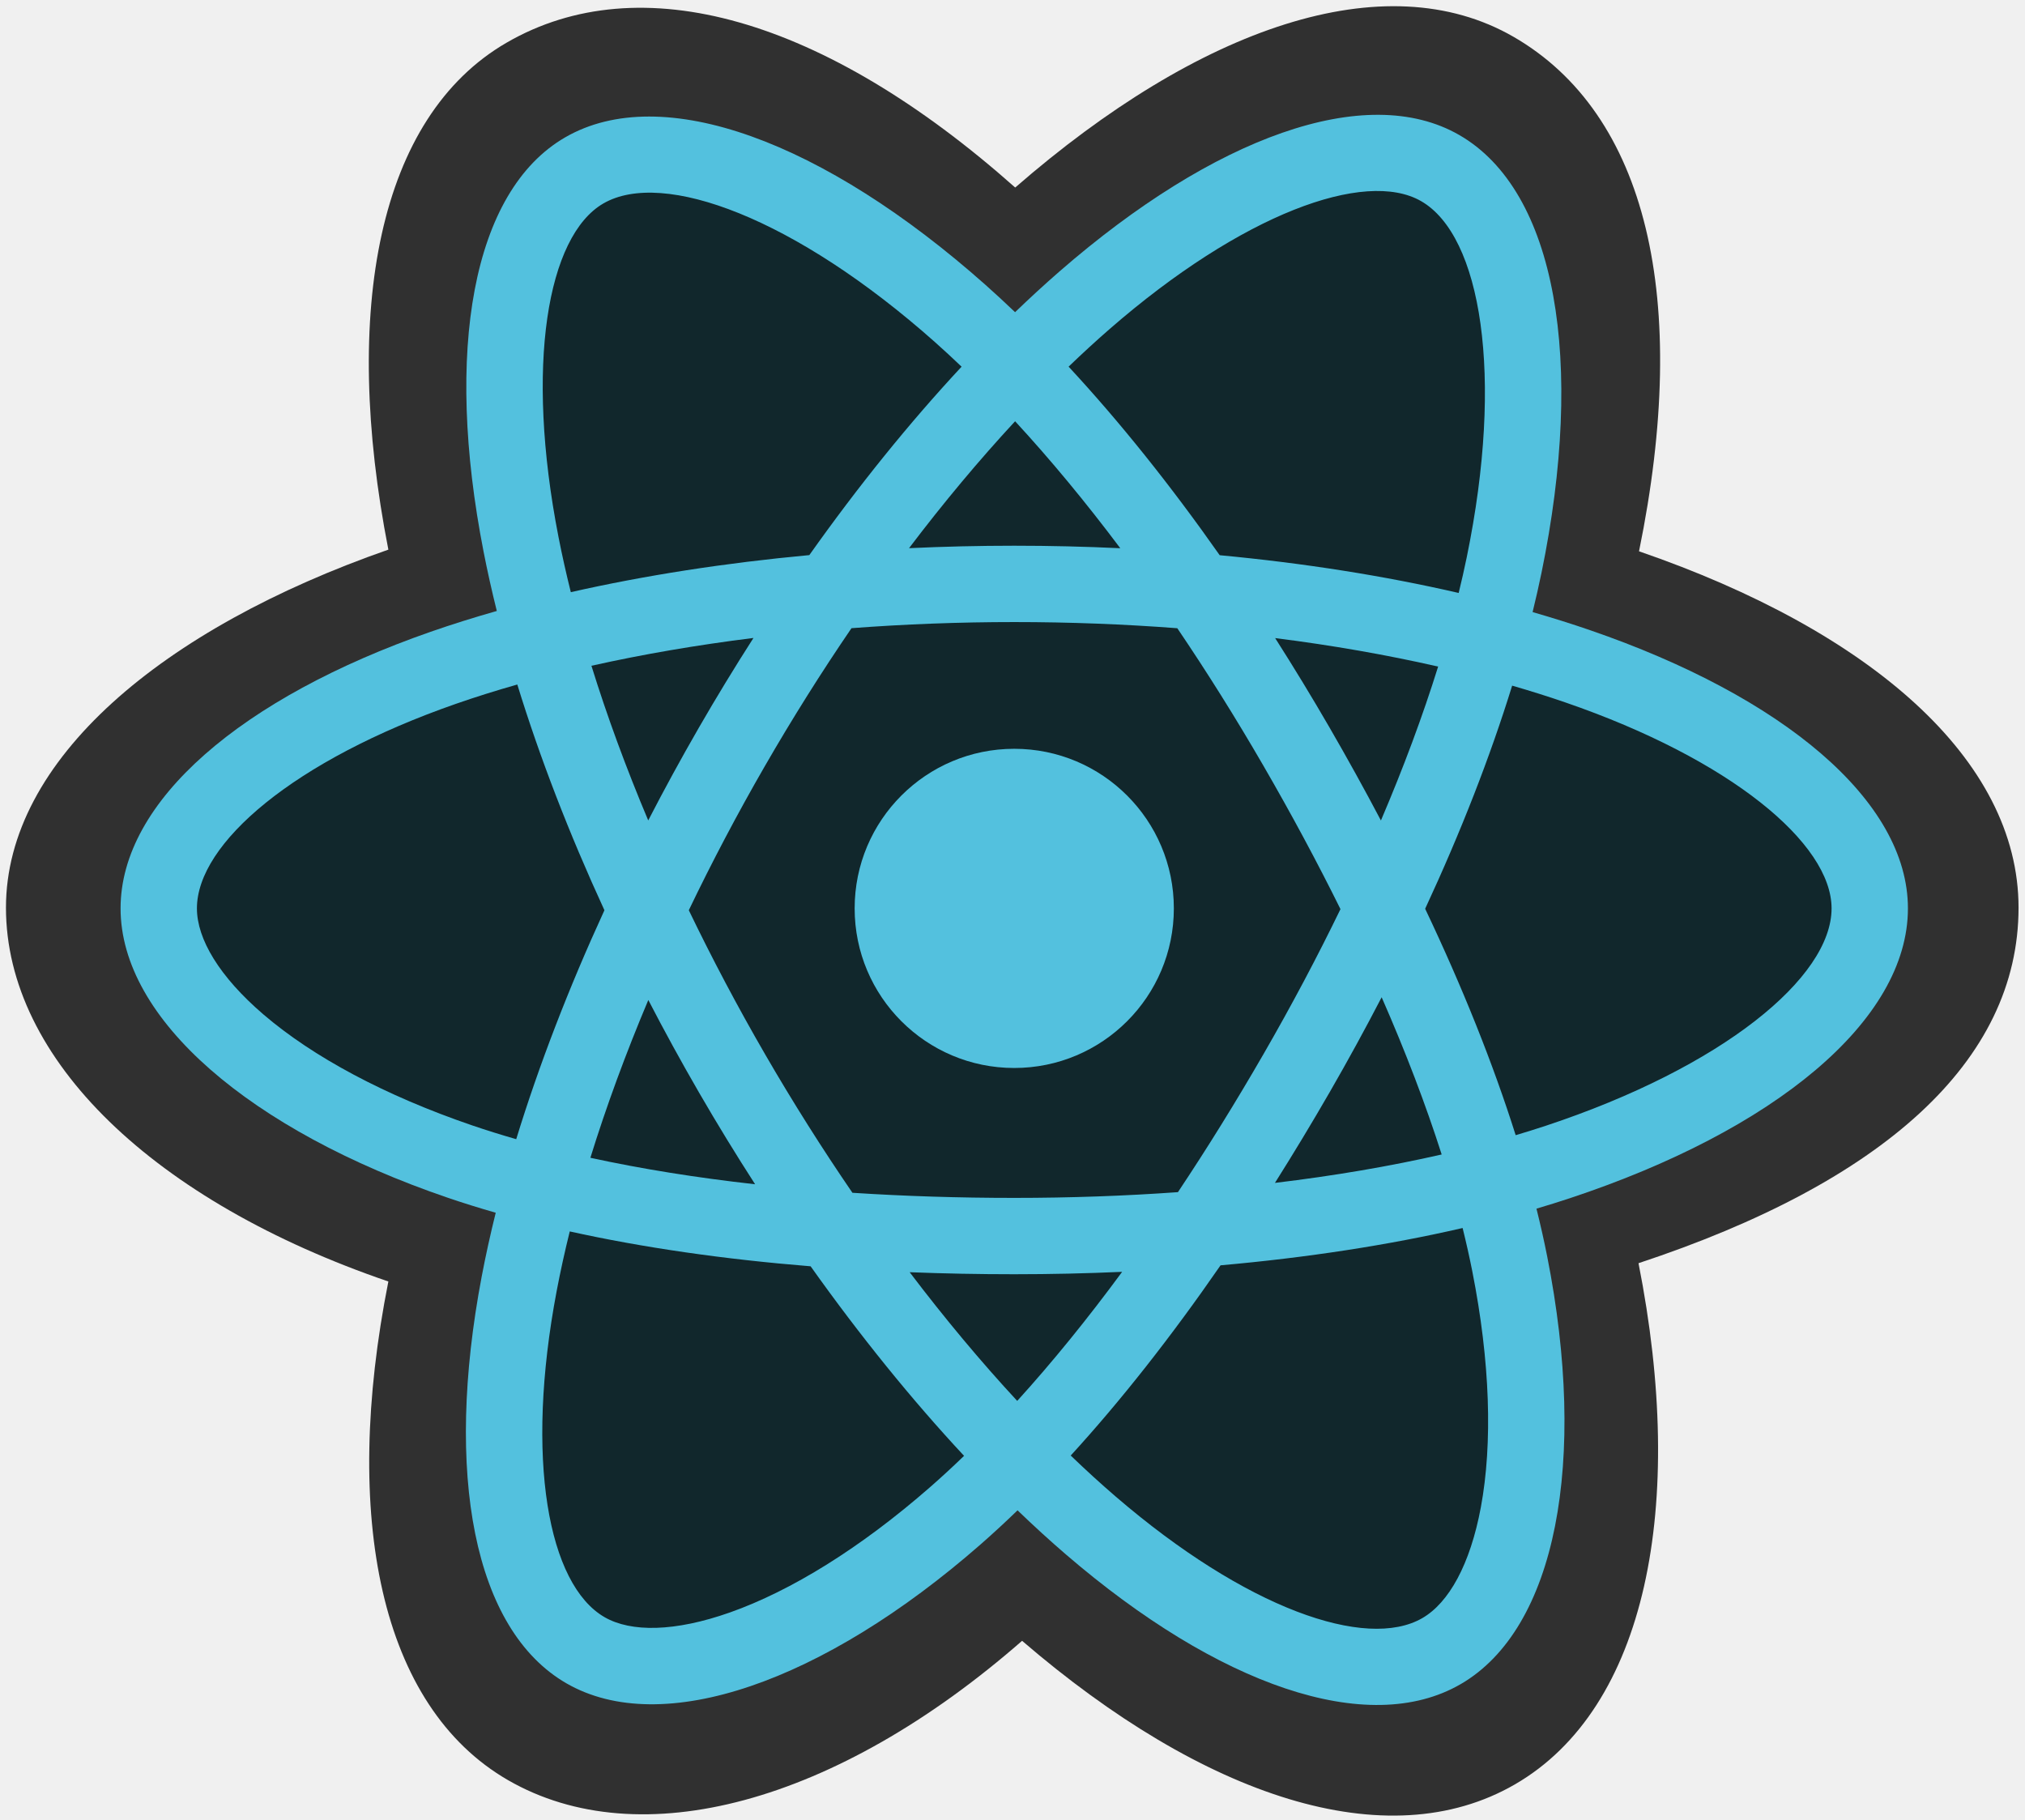
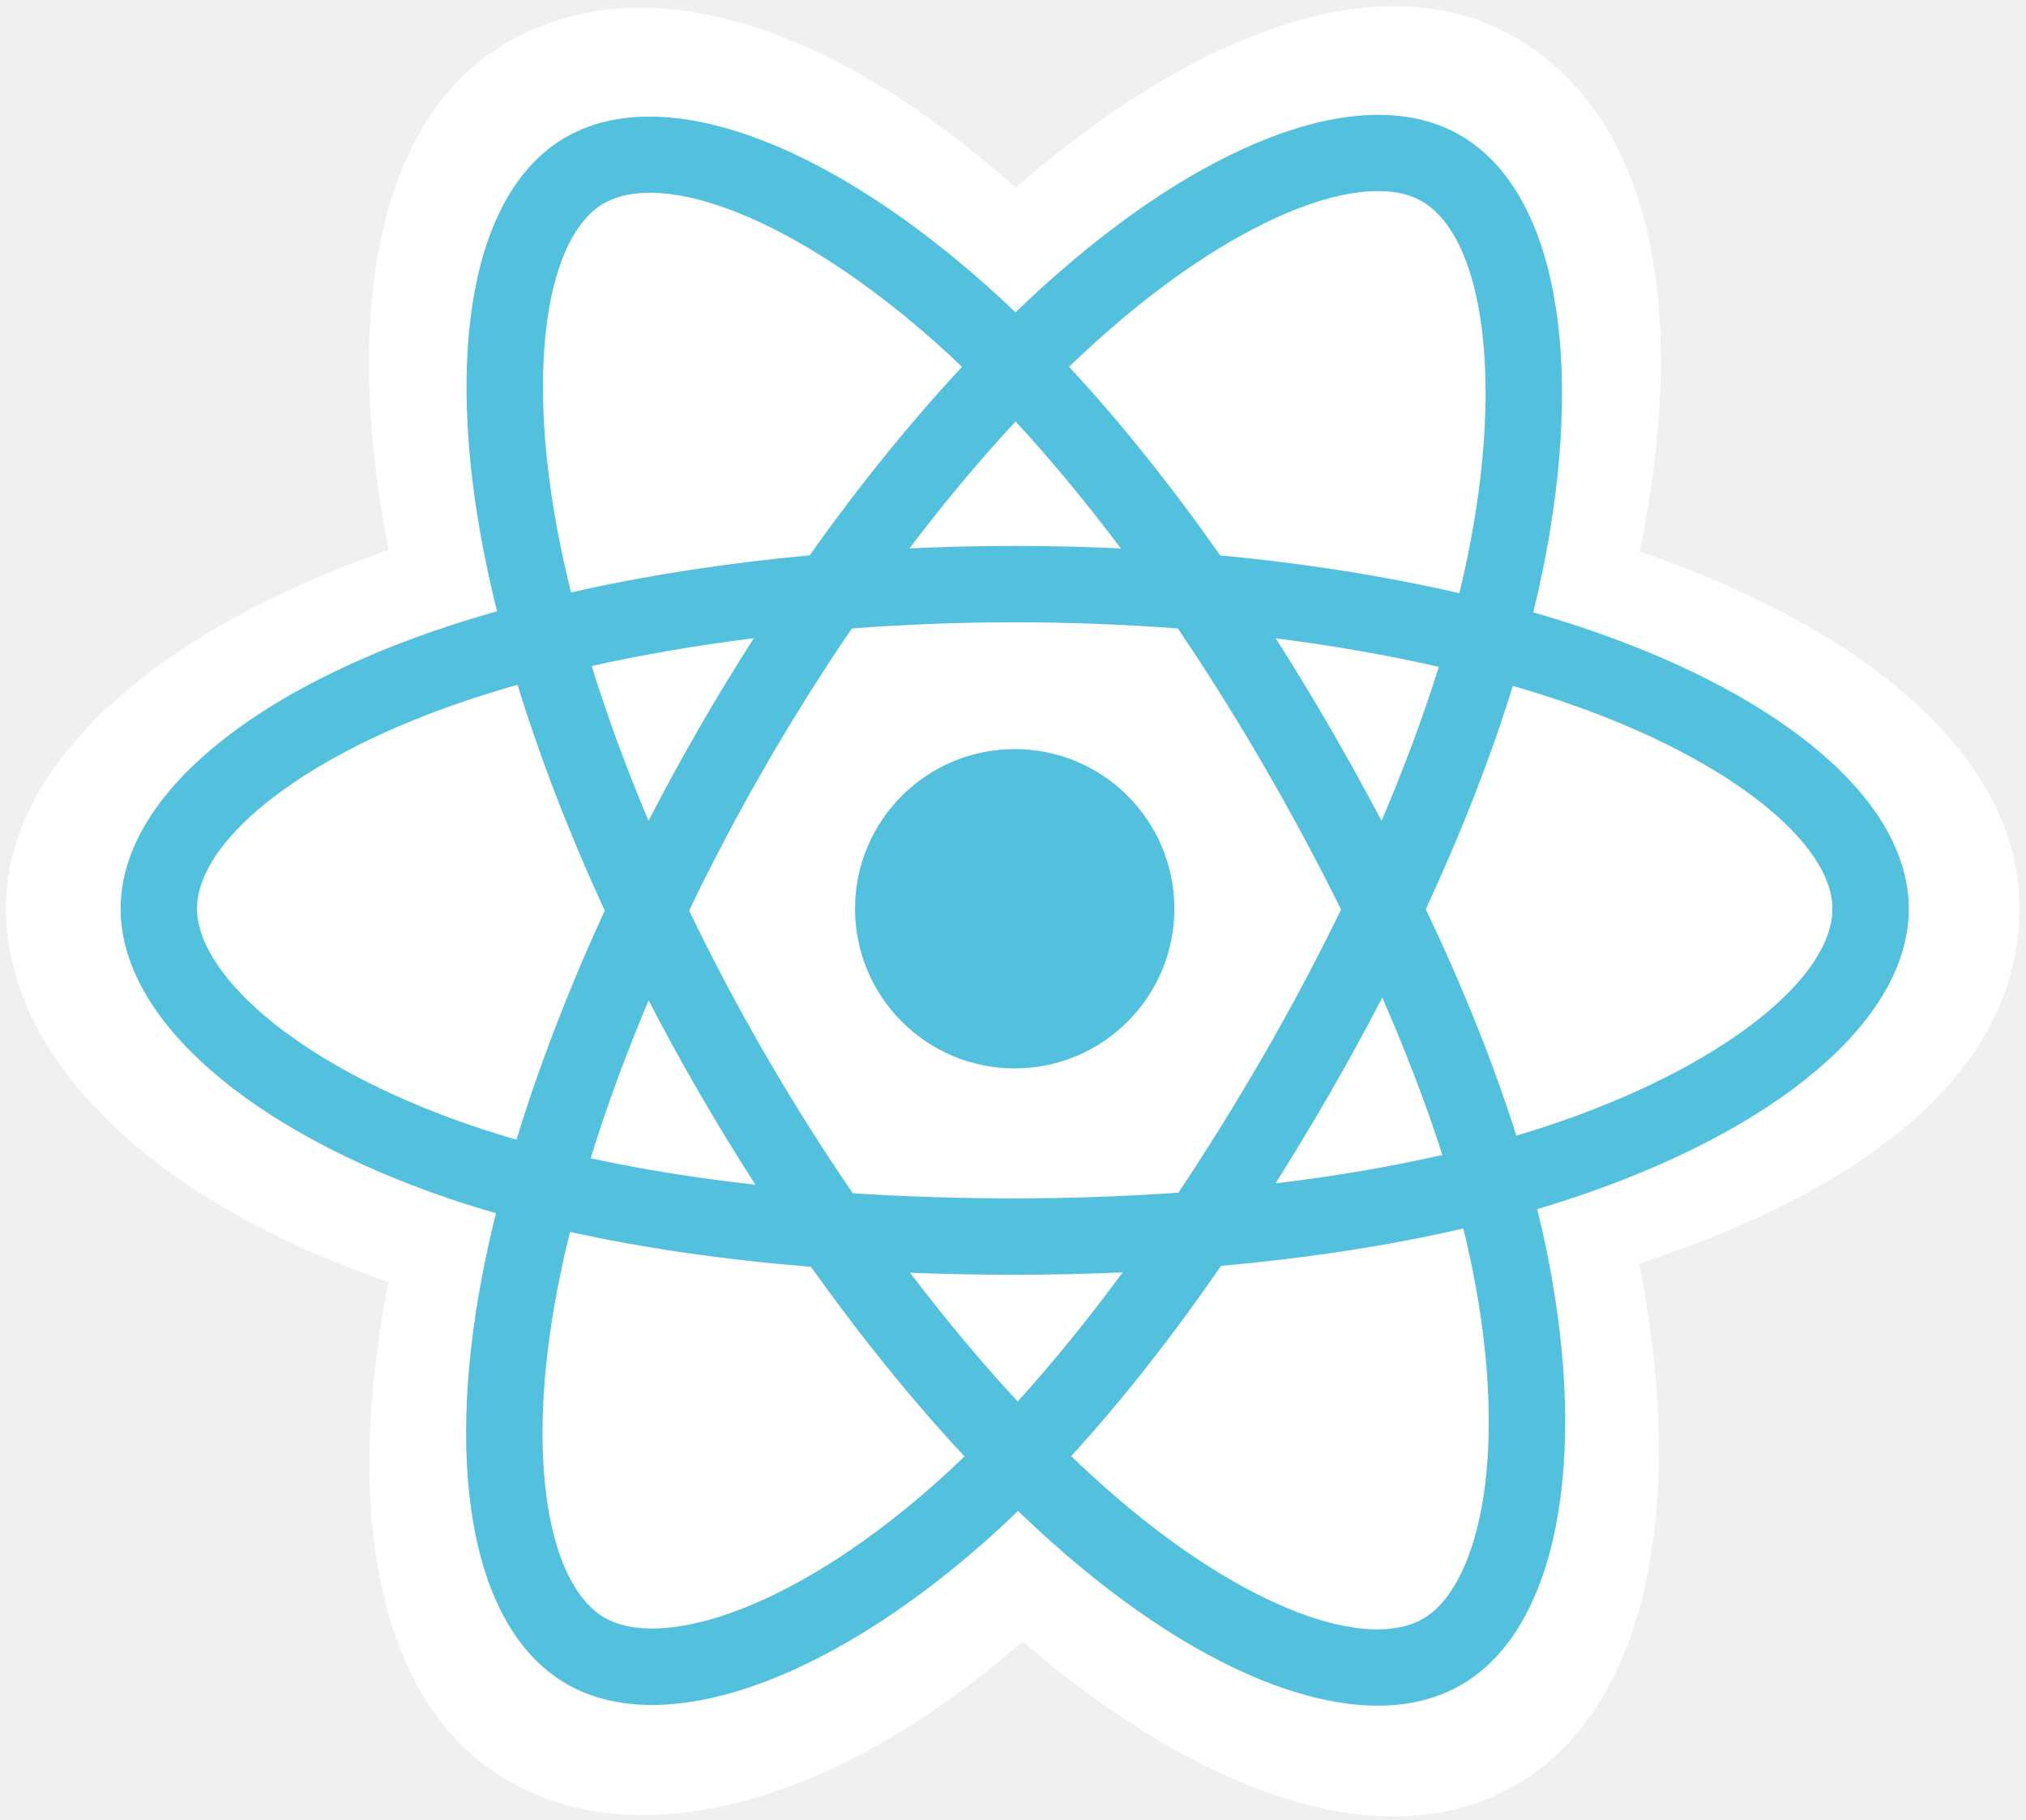
- <svg xmlns="http://www.w3.org/2000/svg" width="256px" height="230px" viewBox="0 0 256 230" version="1.1" preserveAspectRatio="xMidYMid">
-   <path d="M0.754,114.75 C0.754,133.965 19.517,151.902 49.097,162.013 C43.19,191.75 48.039,215.719 64.233,225.058 C80.878,234.657 105.676,228.013 129.213,207.439 C152.156,227.182 175.344,234.952 191.523,225.586 C208.152,215.959 213.21,190.365 207.14,159.699 C237.95,149.513 255.184,134.218 255.184,114.75 C255.184,95.981 236.387,79.744 207.205,69.698 C213.74,37.765 208.203,14.378 191.338,4.653 C175.079,-4.723 151.622,3.449 128.342,23.709 C104.123,2.205 80.897,-4.361 64.049,5.392 C47.806,14.795 43.171,39.199 49.097,69.487 C20.515,79.452 0.754,96.057 0.754,114.75 Z" fill="rgba(0, 0, 0, 0.80)" />
-   <path d="M201.025,79.674 C198.681,78.867 196.252,78.104 193.751,77.382 C194.162,75.704 194.539,74.049 194.875,72.421 C200.381,45.693 196.781,24.162 184.487,17.073 C172.7,10.275 153.422,17.363 133.952,34.306 C132.08,35.936 130.202,37.661 128.326,39.469 C127.075,38.273 125.827,37.117 124.582,36.011 C104.177,17.893 83.724,10.259 71.443,17.368 C59.667,24.185 56.179,44.427 61.136,69.757 C61.614,72.204 62.174,74.702 62.806,77.242 C59.912,78.064 57.117,78.94 54.443,79.872 C30.521,88.212 15.243,101.284 15.243,114.842 C15.243,128.846 31.644,142.891 56.561,151.408 C58.527,152.08 60.568,152.716 62.67,153.319 C61.988,156.066 61.394,158.759 60.896,161.385 C56.17,186.275 59.861,206.038 71.606,212.813 C83.737,219.808 104.097,212.618 123.923,195.288 C125.49,193.918 127.062,192.465 128.638,190.942 C130.68,192.909 132.719,194.77 134.746,196.515 C153.95,213.04 172.916,219.713 184.651,212.92 C196.77,205.904 200.709,184.673 195.595,158.842 C195.205,156.869 194.75,154.854 194.24,152.803 C195.67,152.38 197.073,151.944 198.442,151.49 C224.346,142.908 241.199,129.033 241.199,114.842 C241.199,101.235 225.429,88.075 201.025,79.674 L201.025,79.674 L201.025,79.674 Z" fill="#53C1DE" />
-   <path d="M195.406,142.328 C194.171,142.737 192.903,143.132 191.611,143.515 C188.751,134.462 184.892,124.835 180.169,114.89 C184.676,105.18 188.386,95.677 191.166,86.682 C193.477,87.351 195.721,88.057 197.883,88.801 C218.792,95.999 231.547,106.642 231.547,114.842 C231.547,123.577 217.772,134.917 195.406,142.328 L195.406,142.328 L195.406,142.328 Z M186.126,160.717 C188.387,172.139 188.71,182.466 187.212,190.539 C185.866,197.793 183.16,202.629 179.814,204.566 C172.693,208.688 157.465,203.33 141.042,189.198 C139.159,187.578 137.263,185.848 135.36,184.017 C141.727,177.054 148.09,168.959 154.301,159.968 C165.224,158.999 175.544,157.414 184.903,155.251 C185.364,157.11 185.773,158.934 186.126,160.717 L186.126,160.717 L186.126,160.717 Z M92.277,203.854 C85.319,206.311 79.778,206.381 76.429,204.45 C69.301,200.339 66.338,184.471 70.38,163.185 C70.843,160.747 71.394,158.243 72.029,155.683 C81.285,157.73 91.53,159.203 102.479,160.091 C108.731,168.888 115.278,176.974 121.876,184.055 C120.435,185.446 118.999,186.771 117.571,188.019 C108.804,195.683 100.019,201.119 92.277,203.854 L92.277,203.854 L92.277,203.854 Z M59.683,142.274 C48.665,138.508 39.566,133.614 33.329,128.273 C27.725,123.474 24.895,118.709 24.895,114.842 C24.895,106.615 37.162,96.12 57.621,88.987 C60.103,88.122 62.702,87.306 65.398,86.54 C68.226,95.737 71.935,105.353 76.411,115.077 C71.877,124.946 68.115,134.715 65.26,144.02 C63.338,143.468 61.475,142.886 59.683,142.274 L59.683,142.274 L59.683,142.274 Z M70.609,67.903 C66.362,46.201 69.182,29.83 76.279,25.722 C83.838,21.346 100.554,27.586 118.172,43.229 C119.298,44.229 120.429,45.276 121.563,46.358 C114.998,53.408 108.511,61.433 102.314,70.179 C91.687,71.164 81.515,72.746 72.162,74.865 C71.574,72.499 71.053,70.175 70.609,67.903 L70.609,67.903 L70.609,67.903 Z M168.076,91.971 C165.84,88.109 163.545,84.338 161.205,80.67 C168.414,81.582 175.322,82.792 181.808,84.272 C179.861,90.513 177.434,97.039 174.576,103.729 C172.527,99.838 170.359,95.914 168.076,91.971 L168.076,91.971 L168.076,91.971 Z M128.329,53.257 C132.781,58.08 137.24,63.466 141.626,69.309 C137.206,69.1 132.732,68.992 128.221,68.992 C123.753,68.992 119.312,69.098 114.92,69.303 C119.31,63.514 123.807,58.136 128.329,53.257 L128.329,53.257 L128.329,53.257 Z M88.327,92.037 C86.094,95.91 83.966,99.812 81.949,103.722 C79.138,97.055 76.733,90.5 74.769,84.17 C81.216,82.727 88.091,81.548 95.254,80.653 C92.881,84.355 90.567,88.153 88.327,92.037 L88.327,92.037 L88.327,92.037 Z M95.46,149.72 C88.059,148.894 81.081,147.775 74.636,146.372 C76.631,139.93 79.089,133.234 81.96,126.424 C83.982,130.331 86.119,134.234 88.366,138.116 L88.366,138.116 C90.655,142.07 93.026,145.943 95.46,149.72 L95.46,149.72 L95.46,149.72 Z M128.596,177.109 C124.021,172.172 119.458,166.712 115.001,160.839 C119.327,161.009 123.738,161.095 128.221,161.095 C132.827,161.095 137.38,160.992 141.861,160.792 C137.461,166.771 133.018,172.24 128.596,177.109 L128.596,177.109 L128.596,177.109 Z M174.668,126.077 C177.689,132.961 180.234,139.621 182.256,145.954 C175.704,147.449 168.631,148.653 161.178,149.547 C163.524,145.83 165.839,141.995 168.115,138.049 C170.416,134.058 172.602,130.06 174.668,126.077 L174.668,126.077 L174.668,126.077 Z M159.753,133.227 C156.221,139.351 152.595,145.198 148.914,150.716 C142.209,151.196 135.281,151.443 128.221,151.443 C121.19,151.443 114.35,151.224 107.763,150.797 C103.934,145.206 100.229,139.342 96.719,133.28 L96.72,133.28 C93.219,127.234 89.998,121.137 87.079,115.074 C89.997,108.997 93.21,102.893 96.69,96.858 L96.69,96.86 C100.179,90.809 103.852,84.973 107.646,79.418 C114.366,78.91 121.257,78.644 128.221,78.644 L128.221,78.644 C135.217,78.644 142.116,78.912 148.834,79.424 C152.571,84.939 156.218,90.756 159.721,96.807 C163.264,102.927 166.519,108.99 169.462,114.937 C166.528,120.986 163.281,127.11 159.753,133.227 L159.753,133.227 L159.753,133.227 Z M179.666,25.435 C187.232,29.799 190.175,47.396 185.421,70.473 C185.118,71.945 184.776,73.445 184.405,74.965 C175.031,72.802 164.851,71.192 154.193,70.192 C147.984,61.351 141.551,53.313 135.092,46.354 C136.829,44.684 138.563,43.091 140.289,41.588 C156.971,27.07 172.562,21.339 179.666,25.435 L179.666,25.435 L179.666,25.435 Z" fill="rgba(0, 0, 0, 0.80)" />
-   <path d="M128.221,94.665 C139.365,94.665 148.398,103.699 148.398,114.842 C148.398,125.986 139.365,135.02 128.221,135.02 C117.078,135.02 108.044,125.986 108.044,114.842 C108.044,103.699 117.078,94.665 128.221,94.665" fill="#53C1DE" />
+ <svg xmlns="http://www.w3.org/2000/svg" width="2500" height="2246" viewBox="0 0 256 230" preserveAspectRatio="xMinYMin meet">
+   <path d="M.754 114.75c0 19.215 18.763 37.152 48.343 47.263-5.907 29.737-1.058 53.706 15.136 63.045 16.645 9.6 41.443 2.955 64.98-17.62 22.943 19.744 46.13 27.514 62.31 18.148 16.63-9.627 21.687-35.221 15.617-65.887 30.81-10.186 48.044-25.481 48.044-44.949 0-18.769-18.797-35.006-47.979-45.052 6.535-31.933.998-55.32-15.867-65.045-16.259-9.376-39.716-1.204-62.996 19.056C104.122 2.205 80.897-4.36 64.05 5.392 47.806 14.795 43.171 39.2 49.097 69.487 20.515 79.452.754 96.057.754 114.75z" fill="#FFF" />
+   <path d="M201.025 79.674a151.364 151.364 0 0 0-7.274-2.292 137.5 137.5 0 0 0 1.124-4.961c5.506-26.728 1.906-48.26-10.388-55.348-11.787-6.798-31.065.29-50.535 17.233a151.136 151.136 0 0 0-5.626 5.163 137.573 137.573 0 0 0-3.744-3.458c-20.405-18.118-40.858-25.752-53.139-18.643-11.776 6.817-15.264 27.06-10.307 52.39a150.91 150.91 0 0 0 1.67 7.484c-2.894.822-5.689 1.698-8.363 2.63-23.922 8.34-39.2 21.412-39.2 34.97 0 14.004 16.4 28.05 41.318 36.566a128.44 128.44 0 0 0 6.11 1.91 147.813 147.813 0 0 0-1.775 8.067c-4.726 24.89-1.035 44.653 10.71 51.428 12.131 6.995 32.491-.195 52.317-17.525 1.567-1.37 3.14-2.823 4.715-4.346a148.34 148.34 0 0 0 6.108 5.573c19.204 16.525 38.17 23.198 49.905 16.405 12.12-7.016 16.058-28.247 10.944-54.078-.39-1.973-.845-3.988-1.355-6.04 1.43-.422 2.833-.858 4.202-1.312 25.904-8.582 42.757-22.457 42.757-36.648 0-13.607-15.77-26.767-40.174-35.168z" fill="#53C1DE" />
+   <path d="M195.406 142.328c-1.235.409-2.503.804-3.795 1.187-2.86-9.053-6.72-18.68-11.442-28.625 4.507-9.71 8.217-19.213 10.997-28.208 2.311.67 4.555 1.375 6.717 2.12 20.91 7.197 33.664 17.84 33.664 26.04 0 8.735-13.775 20.075-36.14 27.486zm-9.28 18.389c2.261 11.422 2.584 21.749 1.086 29.822-1.346 7.254-4.052 12.09-7.398 14.027-7.121 4.122-22.35-1.236-38.772-15.368-1.883-1.62-3.78-3.35-5.682-5.18 6.367-6.964 12.73-15.06 18.94-24.05 10.924-.969 21.244-2.554 30.603-4.717.46 1.86.87 3.683 1.223 5.466zm-93.85 43.137c-6.957 2.457-12.498 2.527-15.847.596-7.128-4.11-10.09-19.98-6.049-41.265a138.507 138.507 0 0 1 1.65-7.502c9.255 2.047 19.5 3.52 30.45 4.408 6.251 8.797 12.798 16.883 19.396 23.964a118.863 118.863 0 0 1-4.305 3.964c-8.767 7.664-17.552 13.1-25.294 15.835zm-32.593-61.58c-11.018-3.766-20.117-8.66-26.354-14-5.604-4.8-8.434-9.565-8.434-13.432 0-8.227 12.267-18.722 32.726-25.855a139.276 139.276 0 0 1 7.777-2.447c2.828 9.197 6.537 18.813 11.013 28.537-4.534 9.869-8.296 19.638-11.15 28.943a118.908 118.908 0 0 1-5.578-1.746zm10.926-74.37c-4.247-21.703-1.427-38.074 5.67-42.182 7.56-4.376 24.275 1.864 41.893 17.507 1.126 1 2.257 2.047 3.39 3.13-6.564 7.049-13.051 15.074-19.248 23.82-10.627.985-20.8 2.567-30.152 4.686a141.525 141.525 0 0 1-1.553-6.962zm97.467 24.067a306.982 306.982 0 0 0-6.871-11.3c7.21.91 14.117 2.12 20.603 3.601-1.947 6.241-4.374 12.767-7.232 19.457a336.42 336.42 0 0 0-6.5-11.758zm-39.747-38.714c4.452 4.823 8.911 10.209 13.297 16.052a284.245 284.245 0 0 0-26.706-.006c4.39-5.789 8.887-11.167 13.409-16.046zm-40.002 38.78a285.24 285.24 0 0 0-6.378 11.685c-2.811-6.667-5.216-13.222-7.18-19.552 6.447-1.443 13.322-2.622 20.485-3.517a283.79 283.79 0 0 0-6.927 11.384zm7.133 57.683c-7.4-.826-14.379-1.945-20.824-3.348 1.995-6.442 4.453-13.138 7.324-19.948a283.494 283.494 0 0 0 6.406 11.692 285.27 285.27 0 0 0 7.094 11.604zm33.136 27.389c-4.575-4.937-9.138-10.397-13.595-16.27 4.326.17 8.737.256 13.22.256 4.606 0 9.159-.103 13.64-.303-4.4 5.98-8.843 11.448-13.265 16.317zm46.072-51.032c3.02 6.884 5.566 13.544 7.588 19.877-6.552 1.495-13.625 2.699-21.078 3.593a337.537 337.537 0 0 0 6.937-11.498 306.632 306.632 0 0 0 6.553-11.972zm-14.915 7.15a316.478 316.478 0 0 1-10.84 17.49c-6.704.479-13.632.726-20.692.726-7.031 0-13.871-.219-20.458-.646A273.798 273.798 0 0 1 96.72 133.28a271.334 271.334 0 0 1-9.64-18.206 273.864 273.864 0 0 1 9.611-18.216v.002a271.252 271.252 0 0 1 10.956-17.442c6.72-.508 13.61-.774 20.575-.774 6.996 0 13.895.268 20.613.78a290.704 290.704 0 0 1 10.887 17.383 316.418 316.418 0 0 1 9.741 18.13 290.806 290.806 0 0 1-9.709 18.29zm19.913-107.792c7.566 4.364 10.509 21.961 5.755 45.038a127.525 127.525 0 0 1-1.016 4.492c-9.374-2.163-19.554-3.773-30.212-4.773-6.209-8.841-12.642-16.88-19.1-23.838a141.92 141.92 0 0 1 5.196-4.766c16.682-14.518 32.273-20.25 39.377-16.153z" fill="#FFF" />
+   <path d="M128.221 94.665c11.144 0 20.177 9.034 20.177 20.177 0 11.144-9.033 20.178-20.177 20.178-11.143 0-20.177-9.034-20.177-20.178 0-11.143 9.034-20.177 20.177-20.177" fill="#53C1DE" />
</svg>
